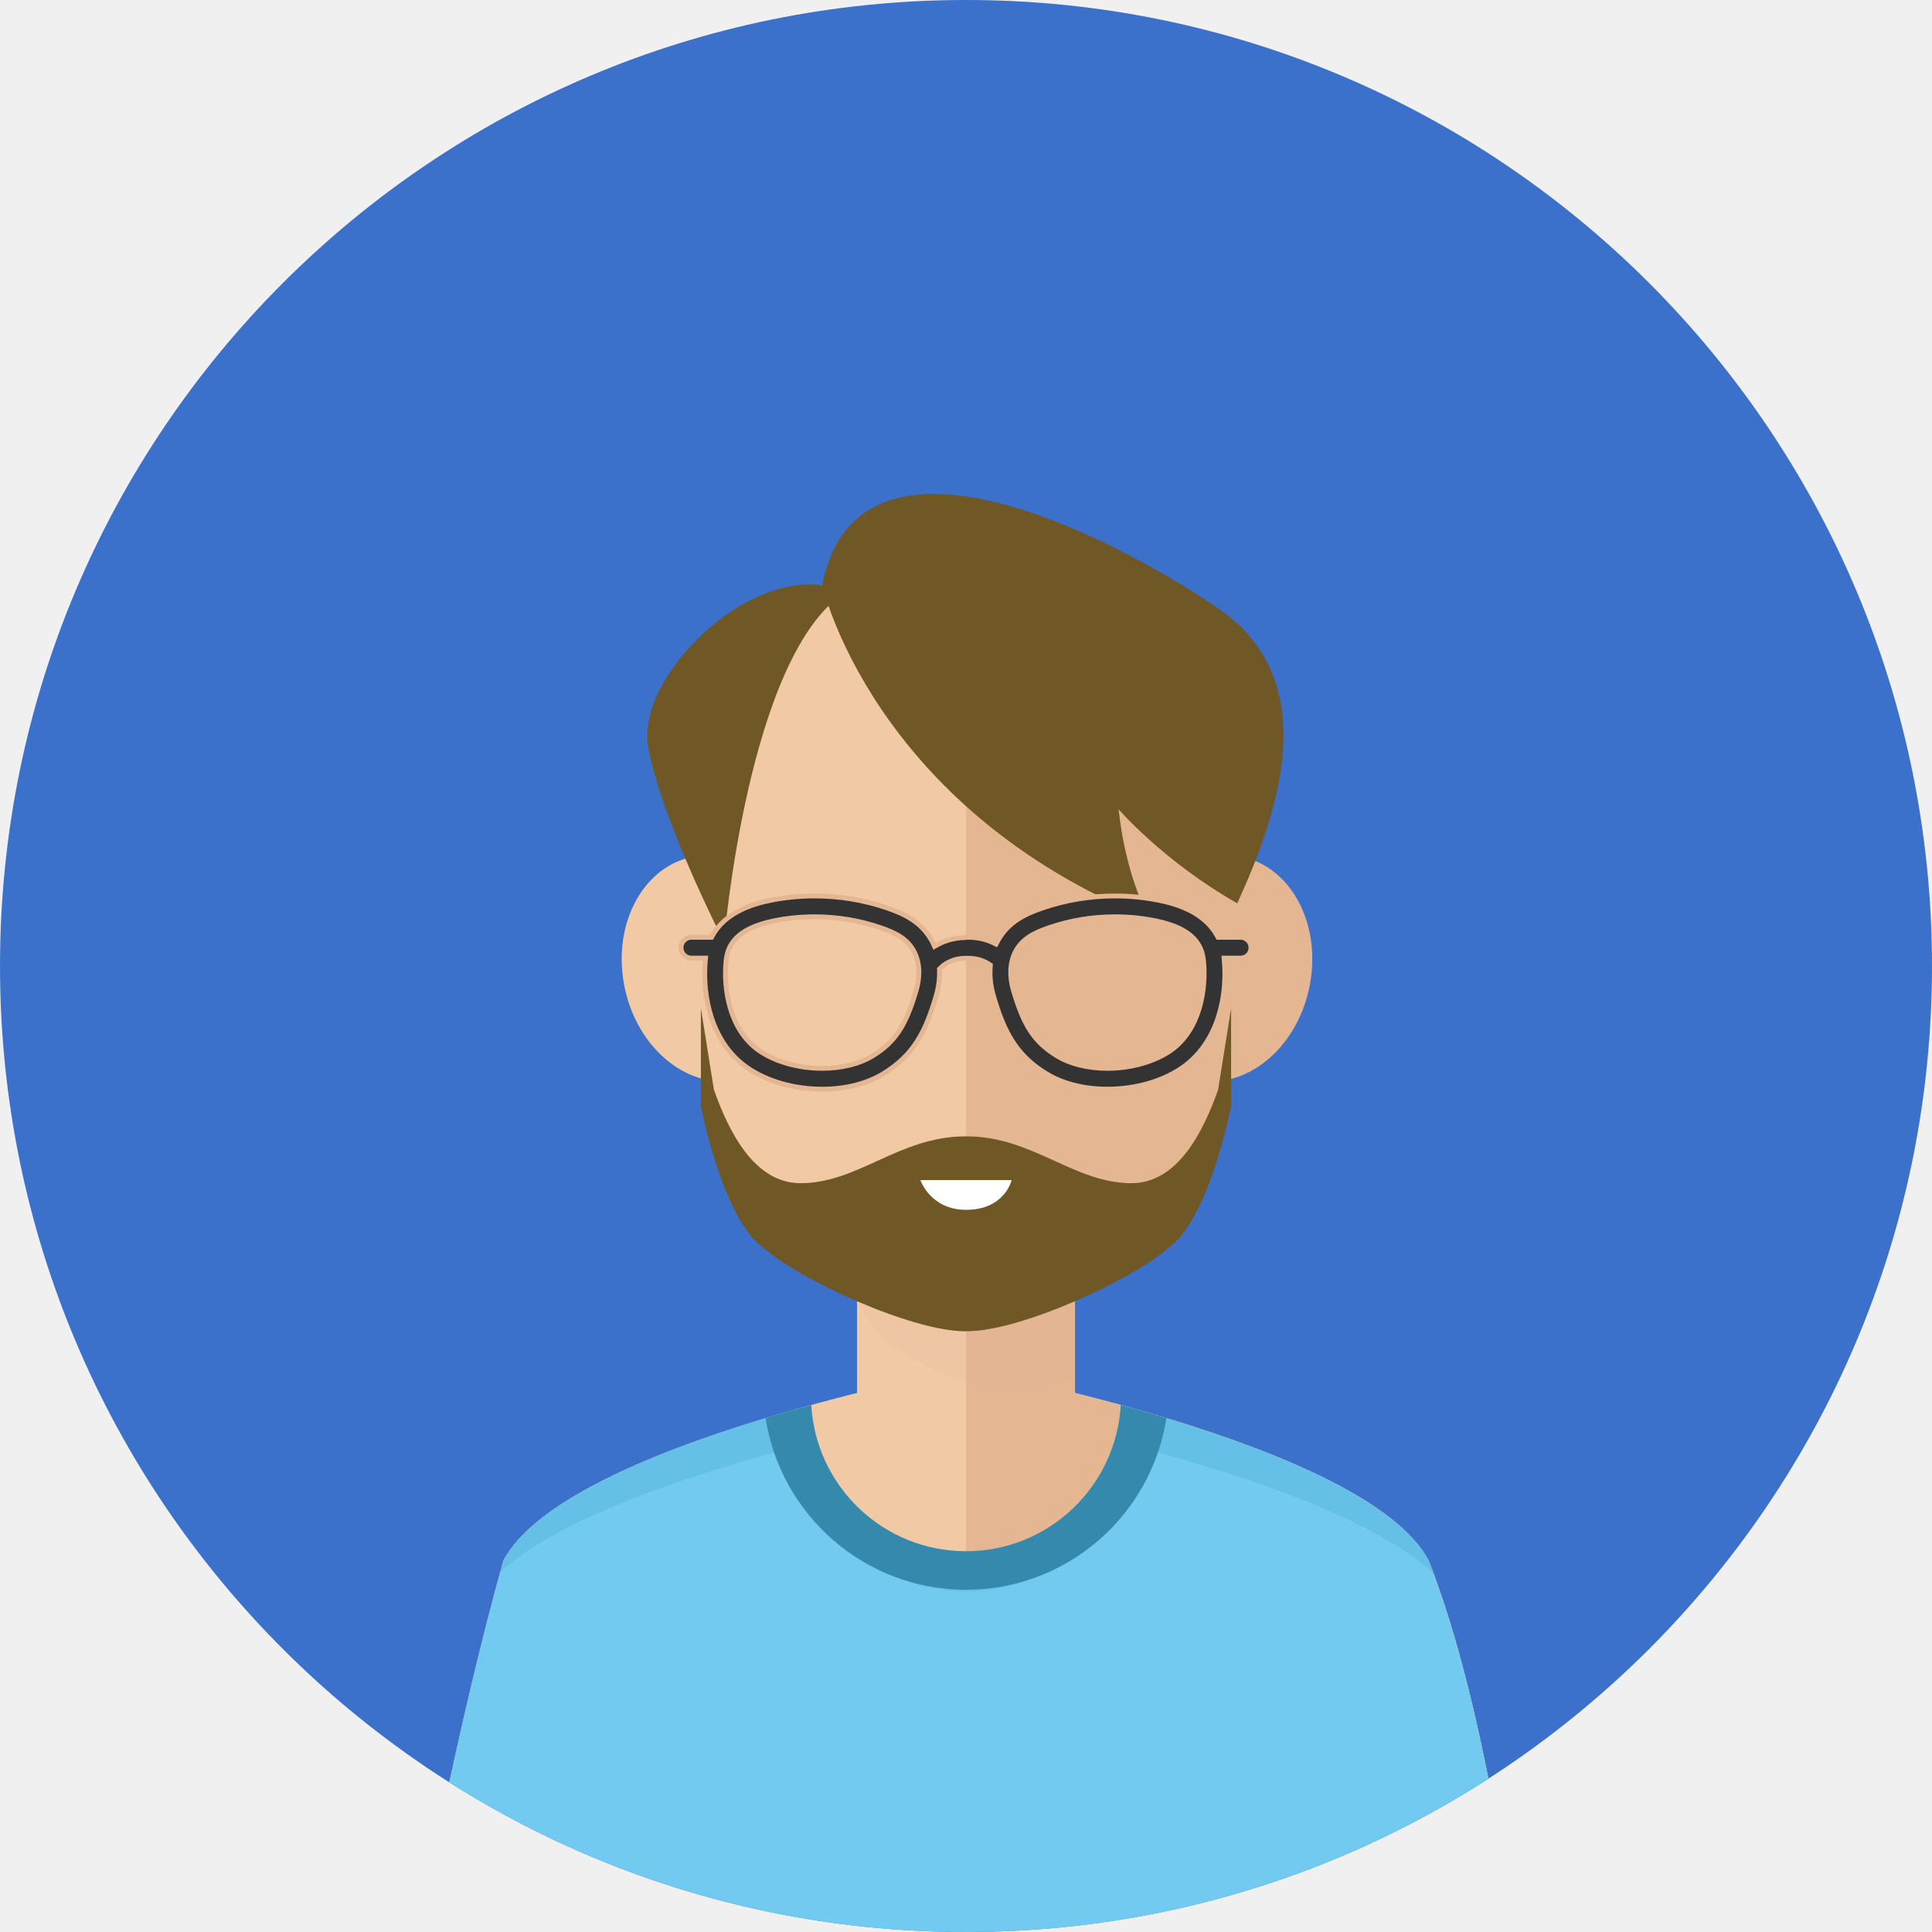
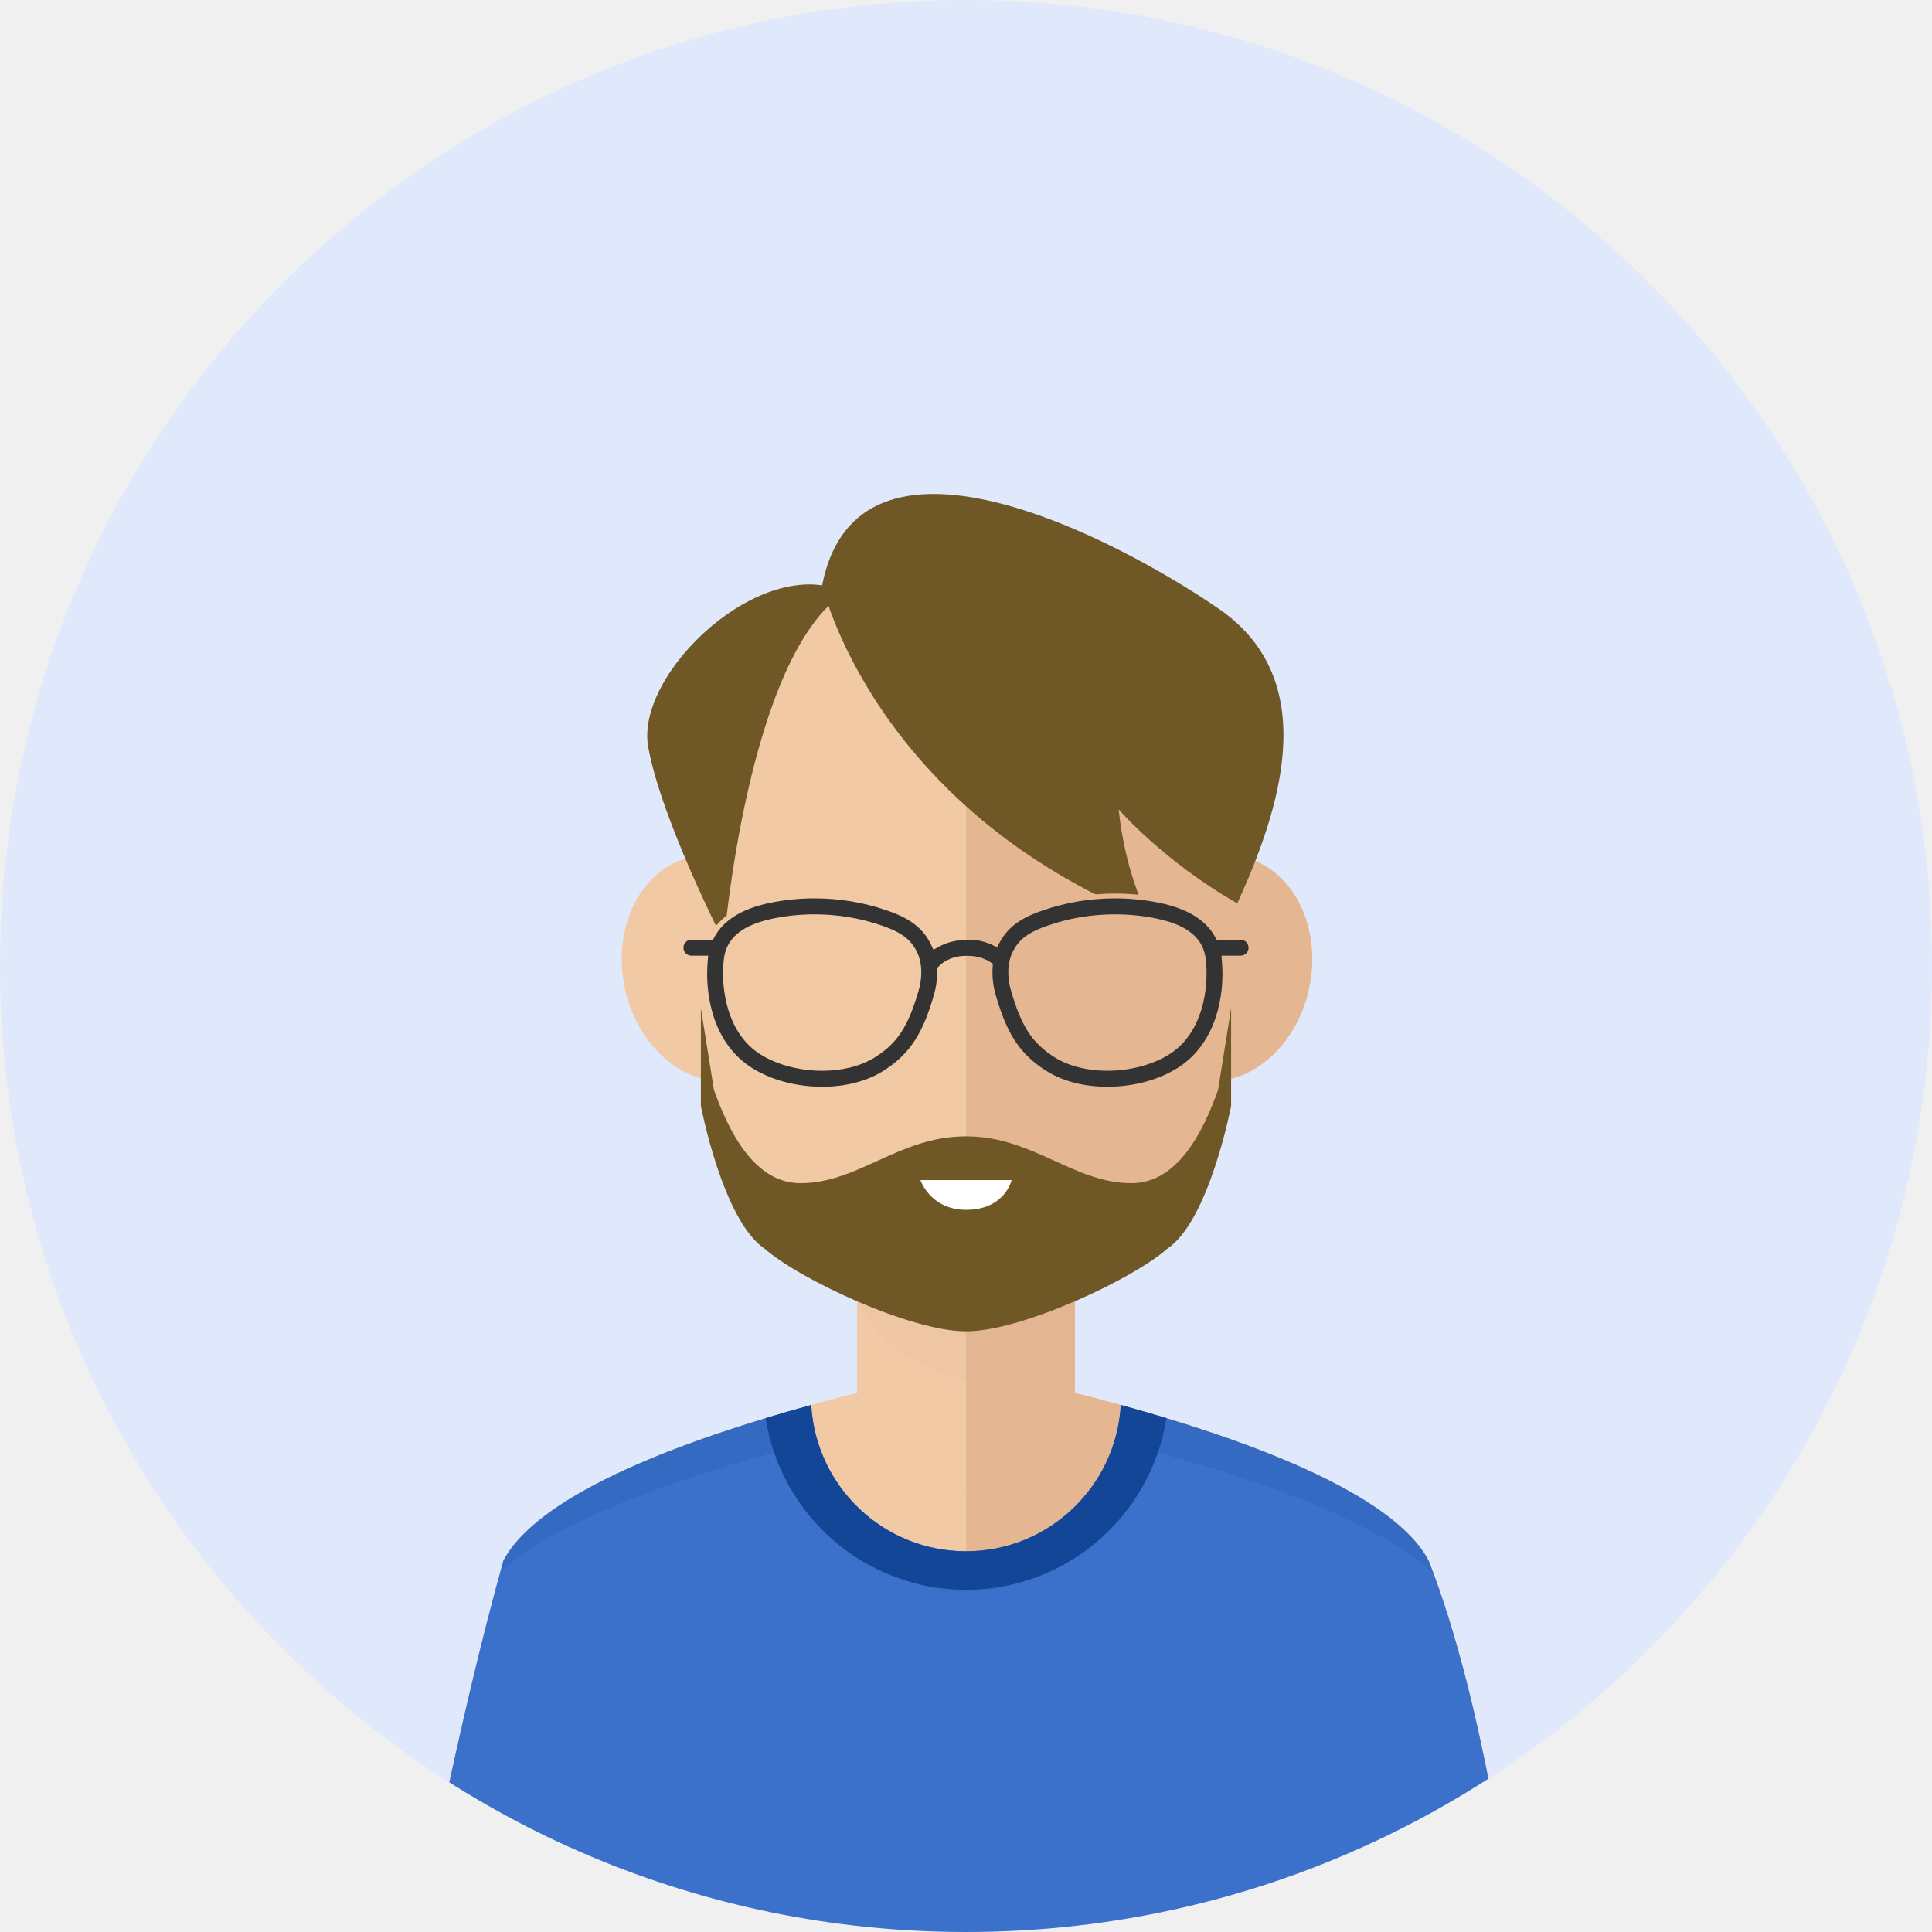
<svg xmlns="http://www.w3.org/2000/svg" width="800" height="800" viewBox="0 0 800 800" fill="none">
  <g clip-path="url(#clip0_1539_40668)">
-     <path d="M400.003 799.995C620.915 799.995 800 620.91 800 399.997C800 179.085 620.915 0 400.003 0C179.09 0 0.005 179.085 0.005 399.997C0.005 620.91 179.09 799.995 400.003 799.995Z" fill="#3B71CA" />
+     <path d="M400.003 799.995C620.915 799.995 800 620.91 800 399.997C800 179.085 620.915 0 400.003 0C179.09 0 0.005 179.085 0.005 399.997C0.005 620.91 179.09 799.995 400.003 799.995Z" fill="#DFE9FB" />
    <mask id="mask0_1539_40668" style="mask-type:luminance" maskUnits="userSpaceOnUse" x="0" y="0" width="800" height="800">
      <path d="M400.003 799.995C620.915 799.995 800 620.91 800 399.997C800 179.085 620.915 0 400.003 0C179.09 0 0.005 179.085 0.005 399.997C0.005 620.91 179.09 799.995 400.003 799.995Z" fill="white" />
    </mask>
    <g mask="url(#mask0_1539_40668)">
      <path d="M591.563 646.19C565.779 597.38 400.003 566.75 400.003 566.75C400.003 566.75 234.226 597.38 208.442 646.19C189.383 713.927 173.441 799.992 173.441 799.992H400.003H626.564C626.564 799.992 615.794 707.71 591.563 646.19Z" fill="#F1C9A5" />
      <path d="M400.002 566.75C400.002 566.75 565.779 597.38 591.563 646.19C615.8 707.71 626.564 799.992 626.564 799.992H400.002V566.75Z" fill="#E4B692" />
      <path d="M445.132 467.516H354.873V618.571H445.132V467.516Z" fill="#F1C9A5" />
      <path d="M445.132 467.516H400.002V618.571H445.132V467.516Z" fill="#E4B692" />
      <path opacity="0.1" d="M354.873 537.512C362.99 560.815 395.748 574.171 419.807 574.171C428.511 574.171 436.976 572.712 445.132 570.043V467.516H354.873V537.512Z" fill="#DDAC8C" />
      <path d="M516.046 372.203C516.046 277.854 464.092 224.203 400.003 224.203C335.913 224.203 283.959 277.854 283.959 372.203C283.959 499.111 335.913 543.047 400.003 543.047C464.086 543.047 516.046 493.822 516.046 372.203Z" fill="#F1C9A5" />
      <path d="M498.38 447.627C477.343 445.428 463.141 422.761 466.706 397.032C470.226 371.282 490.146 352.162 511.195 354.35C532.221 356.539 546.4 379.195 542.852 404.945C539.321 430.702 519.417 449.805 498.38 447.627Z" fill="#E4B692" />
      <path d="M257.976 404.953C254.423 379.203 268.608 356.546 289.623 354.358C310.676 352.17 330.603 371.284 334.134 397.04C337.687 422.769 323.469 445.436 302.448 447.635C281.406 449.807 261.501 430.704 257.976 404.953Z" fill="#F1C9A5" />
      <path d="M516.046 372.203C516.046 277.854 464.092 224.203 400.002 224.203V543.047C464.086 543.047 516.046 493.822 516.046 372.203Z" fill="#E4B692" />
      <path d="M504.387 451.284C498.142 468.834 487.582 489.932 468.502 489.932C444.652 489.932 427.593 470.547 400.235 470.547C400.157 470.547 400.086 470.558 400.008 470.558C399.925 470.558 399.853 470.547 399.771 470.547C372.417 470.547 355.364 489.932 331.504 489.932C312.423 489.932 301.868 468.834 295.624 451.284L290.22 417.477V457.932C290.22 457.932 299.288 505.576 316.689 517.086C330.863 529.68 377.131 551.253 399.759 551.253C399.837 551.253 399.92 551.242 400.003 551.242C400.08 551.242 400.157 551.253 400.229 551.253H400.24C422.874 551.253 469.143 529.685 483.311 517.086C500.712 505.576 509.78 457.932 509.78 457.932V417.477L504.387 451.284Z" fill="#705726" />
      <path d="M340.453 242.215C340.453 242.215 361.077 334.072 476 380.539C465.191 360.005 463.229 335.149 463.229 335.149C463.229 335.149 481.891 356.765 512.335 374.057C529.036 337.319 548.681 282.2 504.482 251.944C460.284 221.681 355.186 167.639 340.453 242.215Z" fill="#705726" />
      <path d="M299.777 390C299.777 390 309.505 271.458 350 245.234C315.457 228.798 262.816 278.831 268.412 309.369C274.015 339.914 299.777 390 299.777 390Z" fill="#705726" />
-       <path d="M591.563 646.199C576.5 617.696 513.747 595.41 464.108 581.789C462.163 615.552 434.258 642.353 400.003 642.353C365.753 642.353 337.842 615.552 335.902 581.789C286.263 595.41 223.506 617.696 208.442 646.199C189.383 713.935 173.441 800.001 173.441 800.001H400.003H626.564C626.564 800.001 615.794 707.719 591.563 646.199Z" fill="#72CAF0" />
-       <path opacity="0.2" d="M332.183 598.367C334.239 632.13 363.764 658.931 399.997 658.931C436.236 658.931 465.755 632.13 467.811 598.367C513.305 610.165 569.155 628.477 593.646 651.692C592.961 649.835 592.265 648 591.552 646.199C576.488 617.696 513.736 595.41 464.097 581.789C462.152 615.552 434.246 642.353 399.991 642.353C365.742 642.353 337.83 615.552 335.891 581.789C286.252 595.41 223.494 617.696 208.431 646.199C207.983 647.796 207.535 649.415 207.088 651.029C231.954 628.135 287.125 610.048 332.183 598.367Z" fill="#2D94C1" />
-       <path d="M317.02 587.227C323.308 627.455 358.011 658.267 400.002 658.267C441.994 658.267 476.696 627.455 482.985 587.227C476.569 585.281 470.236 583.469 464.108 581.789C462.163 615.552 434.257 642.353 400.002 642.353C365.753 642.353 337.842 615.552 335.902 581.789C329.768 583.469 323.436 585.281 317.02 587.227Z" fill="#3589AD" />
+       <path d="M591.563 646.199C576.5 617.696 513.747 595.41 464.108 581.789C462.163 615.552 434.258 642.353 400.003 642.353C365.753 642.353 337.842 615.552 335.902 581.789C286.263 595.41 223.506 617.696 208.442 646.199C189.383 713.935 173.441 800.001 173.441 800.001H400.003H626.564C626.564 800.001 615.794 707.719 591.563 646.199Z" fill="#3B71CA" />
+       <path opacity="0.2" d="M332.183 598.367C334.239 632.13 363.764 658.931 399.997 658.931C436.236 658.931 465.755 632.13 467.811 598.367C513.305 610.165 569.155 628.477 593.646 651.692C592.961 649.835 592.265 648 591.552 646.199C576.488 617.696 513.736 595.41 464.097 581.789C462.152 615.552 434.246 642.353 399.991 642.353C365.742 642.353 337.83 615.552 335.891 581.789C286.252 595.41 223.494 617.696 208.431 646.199C207.983 647.796 207.535 649.415 207.088 651.029C231.954 628.135 287.125 610.048 332.183 598.367Z" fill="#1D51A6" />
+       <path d="M317.02 587.227C323.308 627.455 358.011 658.267 400.002 658.267C441.994 658.267 476.696 627.455 482.985 587.227C476.569 585.281 470.236 583.469 464.108 581.789C462.163 615.552 434.257 642.353 400.002 642.353C365.753 642.353 337.842 615.552 335.902 581.789C329.768 583.469 323.436 585.281 317.02 587.227Z" fill="#144698" />
      <path d="M418.885 488.66C418.885 488.66 416.122 500.961 400.003 500.961C385.265 500.961 381.121 488.66 381.121 488.66H418.885Z" fill="white" />
    </g>
    <path d="M504.071 387.59L504.355 388.115H504.952H513.703C516.068 388.115 517.994 390.043 518 392.423C517.999 394.804 516.074 396.73 513.71 396.73H507.95H506.858L506.954 397.819C508.272 412.689 504.368 431.707 489.754 441.986C481.64 447.69 470.269 450.997 458.56 450.997C448.647 450.997 439.744 448.67 432.792 444.321L432.262 445.169L432.792 444.321C420.477 436.619 415.637 426.923 411.397 412.472L411.397 412.472C410.165 408.276 409.735 404.124 410.051 400.209L410.098 399.623L409.608 399.297C407.992 398.22 405.037 396.761 400.849 396.809C400.845 396.808 400.829 396.807 400.788 396.801C400.78 396.8 400.76 396.798 400.739 396.795C400.72 396.792 400.7 396.789 400.685 396.787C400.644 396.782 400.591 396.775 400.533 396.771L400.453 396.765L400.374 396.771C400.275 396.779 400.175 396.795 400.132 396.8C400.105 396.804 400.088 396.806 400.075 396.808C400.072 396.808 400.069 396.808 400.067 396.808C393.835 396.743 390.38 399.935 389.925 400.379L389.881 400.422L389.842 400.47C389.739 400.599 389.619 400.705 389.423 400.879C389.402 400.897 389.38 400.917 389.357 400.937L389.007 401.248L389.022 401.716C389.131 405.188 388.686 408.815 387.61 412.475L387.61 412.476C383.371 426.927 378.526 436.623 366.218 444.325C359.266 448.674 350.36 451 340.447 451C328.738 451 317.368 447.694 309.254 441.99C294.639 431.711 290.735 412.693 292.056 397.822L292.153 396.734H291.06H286.29C283.925 396.734 282 394.807 282 392.424C282 390.043 283.925 388.115 286.291 388.112H294.052H294.649L294.932 387.587C298.856 380.312 306.744 375.304 318.836 372.846L318.658 371.972L318.836 372.846C324.863 371.621 331.069 371 337.279 371C347.597 371 357.721 372.678 367.374 375.982L367.374 375.982C374.708 378.492 381.853 381.905 386.126 390.083C386.181 390.187 386.232 390.302 386.293 390.444C386.303 390.466 386.312 390.489 386.323 390.513C386.374 390.633 386.435 390.774 386.5 390.912L386.961 391.884L387.897 391.353C390.742 389.739 394.693 388.317 399.626 388.234L399.723 388.233L399.819 388.212C400.109 388.15 400.402 388.115 400.697 388.115H400.698H400.698H400.699H400.7H400.701H400.702H400.702H400.703H400.704H400.705H400.705H400.706H400.707H400.708H400.708H400.709H400.71H400.711H400.711H400.712H400.713H400.714H400.714H400.715H400.716H400.717H400.717H400.718H400.719H400.72H400.72H400.721H400.722H400.723H400.724H400.724H400.725H400.726H400.727H400.727H400.728H400.729H400.73H400.73H400.731H400.732H400.733H400.733H400.734H400.735H400.736H400.736H400.737H400.738H400.739H400.739H400.74H400.741H400.742H400.743H400.743H400.744H400.745H400.746H400.746H400.747H400.748H400.749H400.749H400.75H400.751H400.752H400.752H400.753H400.754H400.755H400.755H400.756H400.757H400.758H400.759H400.759H400.76H400.761H400.762H400.762H400.763H400.764H400.765H400.765H400.766H400.767H400.768H400.768H400.769H400.77H400.771H400.771H400.772H400.773H400.774H400.775H400.775H400.776H400.777H400.778H400.778H400.779H400.78H400.781H400.781H400.782H400.783H400.784H400.784H400.785H400.786H400.787H400.788H400.788H400.789H400.79H400.791H400.791H400.792H400.793H400.794H400.794H400.795H400.796H400.797H400.797H400.798H400.799H400.8H400.801H400.801H400.802H400.803H400.804H400.804H400.805H400.806H400.807H400.807H400.808H400.809H400.81H400.81H400.811H400.812H400.813H400.814H400.814H400.815H400.816H400.817H400.817H400.818H400.819H400.82H400.82H400.821H400.822H400.823H400.823H400.824H400.825H400.826H400.827H400.827H400.828H400.829H400.83H400.83H400.831H400.832H400.833H400.833H400.834H400.835H400.836H400.837H400.837H400.838H400.839H400.84H400.84H400.841H400.842H400.843H400.843H400.844H400.845H400.846H400.846H400.847H400.848H400.849H400.85H400.85H400.851H400.852H400.853H400.853H400.854H400.855H400.856H400.856H400.857H400.858H400.859H400.859H400.86H400.861H400.862H400.863H400.863H400.864H400.865H400.866H400.866H400.867H400.868H400.869H400.869H400.87H400.871H400.872H400.873H400.873H400.874H400.875H400.876H400.876H400.877H400.878H400.879H400.879H400.88H400.881H400.882H400.883H400.883H400.884H400.885H400.886H400.886H400.887H400.888H400.889H400.889H400.89H400.891H400.892H400.892H400.893H400.894H400.895H400.896H400.896H400.897H400.898H400.899H400.899H400.9H400.901H400.902H400.902H400.903H400.904H400.905H400.906H400.906H400.907H400.908H400.909H400.909H400.91H400.911H400.912H400.912H400.913H400.914H400.915H400.915H400.916H400.917H400.918H400.919H400.919H400.92H400.921H400.922H400.922H400.923H400.924H400.925H400.925H400.926H400.927H400.928H400.929H400.929H400.93H400.931H400.932H400.932H400.933H400.934H400.935H400.935H400.936H400.937H400.938H400.938H400.939H400.94H400.941H400.942H400.942H400.943H400.944H400.945H400.945H400.946H400.947H400.948H400.948H400.949H400.95H400.951H400.952H400.952H400.953H400.954H400.955H400.955H400.956H400.957H400.958H400.958H400.959H400.96H400.961H400.961H400.962H400.963H400.964H400.965H400.965H400.966H400.967H400.968H400.968H400.969H400.97H400.971H400.971H400.972H400.973H400.974H400.974H400.975H400.976H400.977H400.978H400.978H400.979H400.98H400.981H400.981H400.982H400.983H400.984H400.984H400.985H400.986H400.987H400.987H400.988H400.989H400.99H400.991H400.991H400.992H400.993H400.994H400.994H400.995H400.996H400.997H400.997H400.998H400.999H401H401H401.001H401.002H401.003H401.004H401.004H401.005H401.006H401.007H401.007H401.008H401.009H401.01H401.01H401.011H401.012H401.013H401.013H401.014H401.015H401.016H401.017H401.017H401.018H401.019H401.02H401.02H401.021H401.022H401.023H401.023H401.024H401.025H401.026H401.026H401.027H401.028H401.029H401.029H401.03H401.031H401.032H401.033H401.033H401.034H401.035H401.036H401.036H401.037H401.038H401.039H401.039H401.04H401.041H401.042H401.042H401.043H401.044H401.045H401.045H401.046H401.047H401.048H401.049H401.049H401.05H401.051H401.052H401.052H401.053H401.054H401.055H401.055H401.056H401.057H401.058H401.058H401.059H401.06H401.061H401.061H401.062H401.063H401.064H401.064H401.065H401.066H401.067H401.067H401.068H401.069H401.07H401.071H401.071H401.072H401.073H401.074H401.074H401.075H401.076H401.077H401.077H401.078H401.079H401.08H401.08H401.081H401.082H401.083H401.083H401.084H401.085H401.086H401.086H401.087H401.088C405.327 388.115 408.82 389.179 411.566 390.509L412.438 390.932L412.888 390.073C417.161 381.905 424.3 378.496 431.63 375.986L431.306 375.04L431.63 375.986C441.279 372.681 451.407 371.003 461.725 371.003C467.935 371.003 474.141 371.625 480.168 372.85L480.367 371.87L480.168 372.85C492.26 375.308 500.148 380.316 504.071 387.59ZM379.384 410.043L379.384 410.043C381.099 404.195 380.843 398.515 378.536 394.088L378.535 394.087C375.757 388.766 370.99 386.319 364.611 384.135L364.611 384.135C355.85 381.138 346.656 379.615 337.282 379.615C331.64 379.615 326.008 380.178 320.539 381.29L320.539 381.29C312.52 382.922 307.678 385.504 304.765 388.517C301.833 391.552 300.964 394.913 300.66 397.846L300.66 397.846C300.05 403.753 300.433 410.892 302.452 417.61C304.472 424.328 308.149 430.691 314.176 434.928C320.854 439.625 330.678 442.385 340.454 442.385C348.56 442.385 356.109 440.502 361.687 437.012C366.199 434.189 369.569 431.109 372.344 426.864C375.106 422.641 377.25 417.311 379.384 410.043ZM434.396 384.136L434.395 384.136C428.02 386.322 423.251 388.769 420.472 394.087C418.157 398.515 417.905 404.196 419.62 410.04C421.752 417.31 423.896 422.639 426.659 426.862C429.435 431.107 432.807 434.188 437.321 437.012C442.898 440.502 450.447 442.385 458.557 442.385C468.336 442.385 478.153 439.625 484.832 434.928C490.858 430.691 494.536 424.328 496.555 417.61C498.575 410.892 498.959 403.754 498.351 397.846L498.351 397.846C498.047 394.913 497.177 391.552 494.244 388.517C491.33 385.503 486.487 382.922 478.469 381.29L478.468 381.29C472.996 380.178 467.364 379.615 461.725 379.615C452.352 379.615 443.158 381.134 434.396 384.136Z" fill="#333333" stroke="#E4B692" stroke-width="2" />
+     <mask id="mask1_1539_40668" style="mask-type:alpha" maskUnits="userSpaceOnUse" x="274" y="355" width="126" height="137">
+       <rect x="274" y="355" width="126" height="137" fill="#D9D9D9" />
+     </mask>
+     <g mask="url(#mask1_1539_40668)">
+       <path d="M504.071 387.59L504.355 388.115H504.952H513.703C516.068 388.115 517.994 390.043 518 392.423C517.999 394.804 516.074 396.73 513.71 396.73H507.95H506.858L506.954 397.819C508.272 412.689 504.368 431.707 489.754 441.986C481.64 447.69 470.269 450.997 458.56 450.997C448.647 450.997 439.744 448.67 432.792 444.321L432.262 445.169L432.792 444.321C420.477 436.619 415.637 426.923 411.397 412.472L411.397 412.472C410.165 408.276 409.735 404.124 410.051 400.209L410.098 399.623L409.608 399.297C407.992 398.22 405.037 396.761 400.849 396.809C400.845 396.808 400.829 396.807 400.788 396.801C400.78 396.8 400.76 396.798 400.739 396.795C400.72 396.792 400.7 396.789 400.685 396.787C400.644 396.782 400.591 396.775 400.533 396.771L400.453 396.765L400.374 396.771C400.275 396.779 400.175 396.795 400.132 396.8C400.105 396.804 400.088 396.806 400.075 396.808C400.072 396.808 400.069 396.808 400.067 396.808C393.835 396.743 390.38 399.935 389.925 400.379L389.881 400.422L389.842 400.47C389.739 400.599 389.619 400.705 389.423 400.879C389.402 400.897 389.38 400.917 389.357 400.937L389.007 401.248L389.022 401.716C389.131 405.188 388.686 408.815 387.61 412.475L387.61 412.476C383.371 426.927 378.526 436.623 366.218 444.325C359.266 448.674 350.36 451 340.447 451C328.738 451 317.368 447.694 309.254 441.99C294.639 431.711 290.735 412.693 292.056 397.822L292.153 396.734H291.06H286.29C283.925 396.734 282 394.807 282 392.424C282 390.043 283.925 388.115 286.291 388.112H294.052H294.649L294.932 387.587C298.856 380.312 306.744 375.304 318.836 372.846L318.658 371.972L318.836 372.846C324.863 371.621 331.069 371 337.279 371C347.597 371 357.721 372.678 367.374 375.982L367.374 375.982C374.708 378.492 381.853 381.905 386.126 390.083C386.181 390.187 386.232 390.302 386.293 390.444C386.303 390.466 386.312 390.489 386.323 390.513C386.374 390.633 386.435 390.774 386.5 390.912L386.961 391.884L387.897 391.353C390.742 389.739 394.693 388.317 399.626 388.234L399.723 388.233L399.819 388.212C400.109 388.15 400.402 388.115 400.697 388.115H400.698H400.698H400.699H400.7H400.701H400.702H400.702H400.703H400.704H400.705H400.705H400.706H400.707H400.708H400.708H400.709H400.71H400.711H400.711H400.712H400.713H400.714H400.714H400.715H400.716H400.717H400.717H400.718H400.719H400.72H400.72H400.721H400.722H400.723H400.724H400.724H400.725H400.726H400.727H400.727H400.728H400.729H400.73H400.73H400.731H400.732H400.733H400.733H400.734H400.735H400.736H400.736H400.737H400.738H400.739H400.739H400.74H400.741H400.742H400.743H400.743H400.744H400.745H400.746H400.746H400.747H400.748H400.749H400.749H400.75H400.751H400.752H400.752H400.753H400.754H400.755H400.755H400.756H400.757H400.758H400.759H400.759H400.76H400.761H400.762H400.762H400.763H400.764H400.765H400.765H400.766H400.767H400.768H400.768H400.769H400.77H400.771H400.771H400.772H400.773H400.774H400.775H400.775H400.776H400.777H400.778H400.778H400.779H400.78H400.781H400.781H400.782H400.783H400.784H400.784H400.785H400.786H400.787H400.788H400.788H400.789H400.79H400.791H400.791H400.792H400.793H400.794H400.794H400.795H400.796H400.797H400.797H400.798H400.799H400.8H400.801H400.801H400.802H400.803H400.804H400.804H400.805H400.806H400.807H400.807H400.808H400.809H400.81H400.81H400.811H400.812H400.813H400.814H400.814H400.815H400.816H400.817H400.817H400.818H400.819H400.82H400.82H400.821H400.822H400.823H400.823H400.824H400.825H400.826H400.827H400.827H400.828H400.829H400.83H400.83H400.831H400.832H400.833H400.833H400.834H400.835H400.836H400.837H400.837H400.838H400.839H400.84H400.84H400.841H400.842H400.843H400.843H400.844H400.845H400.846H400.846H400.847H400.848H400.849H400.85H400.85H400.851H400.852H400.853H400.853H400.854H400.855H400.856H400.856H400.857H400.858H400.859H400.859H400.86H400.861H400.862H400.863H400.863H400.864H400.865H400.866H400.866H400.867H400.868H400.869H400.869H400.87H400.871H400.872H400.873H400.873H400.874H400.875H400.876H400.876H400.877H400.878H400.879H400.879H400.88H400.881H400.882H400.883H400.883H400.884H400.885H400.886H400.886H400.887H400.888H400.889H400.889H400.89H400.891H400.892H400.892H400.893H400.894H400.895H400.896H400.896H400.897H400.898H400.899H400.899H400.9H400.901H400.902H400.902H400.903H400.904H400.905H400.906H400.906H400.907H400.908H400.909H400.909H400.91H400.911H400.912H400.912H400.913H400.914H400.915H400.915H400.916H400.917H400.918H400.919H400.919H400.92H400.921H400.922H400.922H400.923H400.924H400.925H400.925H400.926H400.927H400.928H400.929H400.929H400.93H400.931H400.932H400.932H400.933H400.934H400.935H400.935H400.936H400.937H400.938H400.938H400.939H400.94H400.941H400.942H400.942H400.943H400.944H400.945H400.945H400.946H400.947H400.948H400.948H400.949H400.95H400.951H400.952H400.952H400.953H400.954H400.955H400.955H400.956H400.957H400.958H400.958H400.959H400.96H400.961H400.961H400.962H400.963H400.964H400.965H400.965H400.966H400.967H400.968H400.968H400.969H400.97H400.971H400.971H400.972H400.973H400.974H400.974H400.975H400.976H400.977H400.978H400.978H400.979H400.98H400.981H400.981H400.982H400.983H400.984H400.984H400.985H400.986H400.987H400.987H400.988H400.989H400.99H400.991H400.991H400.992H400.993H400.994H400.994H400.995H400.996H400.997H400.997H400.998H400.999H401H401H401.001H401.002H401.003H401.004H401.004H401.005H401.006H401.007H401.007H401.008H401.009H401.01H401.01H401.011H401.012H401.013H401.013H401.014H401.015H401.016H401.017H401.017H401.018H401.019H401.02H401.02H401.021H401.022H401.023H401.023H401.024H401.025H401.026H401.026H401.027H401.028H401.029H401.029H401.03H401.031H401.032H401.033H401.033H401.034H401.035H401.036H401.036H401.037H401.038H401.039H401.039H401.04H401.041H401.042H401.042H401.043H401.044H401.045H401.045H401.046H401.047H401.048H401.049H401.049H401.05H401.051H401.052H401.052H401.053H401.054H401.055H401.055H401.056H401.057H401.058H401.058H401.059H401.06H401.061H401.061H401.062H401.063H401.064H401.064H401.065H401.066H401.067H401.067H401.068H401.069H401.07H401.071H401.071H401.072H401.073H401.074H401.074H401.075H401.076H401.077H401.077H401.078H401.079H401.08H401.08H401.081H401.082H401.083H401.083H401.084H401.085H401.086H401.086H401.087H401.088C405.327 388.115 408.82 389.179 411.566 390.509L412.438 390.932L412.888 390.073C417.161 381.905 424.3 378.496 431.63 375.986L431.306 375.04L431.63 375.986C441.279 372.681 451.407 371.003 461.725 371.003C467.935 371.003 474.141 371.625 480.168 372.85L480.367 371.87L480.168 372.85C492.26 375.308 500.148 380.316 504.071 387.59ZM379.384 410.043L379.384 410.043C381.099 404.195 380.843 398.515 378.536 394.088L378.535 394.087C375.757 388.766 370.99 386.319 364.611 384.135L364.611 384.135C355.85 381.138 346.656 379.615 337.282 379.615C331.64 379.615 326.008 380.178 320.539 381.29L320.539 381.29C312.52 382.922 307.678 385.504 304.765 388.517C301.833 391.552 300.964 394.913 300.66 397.846L300.66 397.846C300.05 403.753 300.433 410.892 302.452 417.61C304.472 424.328 308.149 430.691 314.176 434.928C320.854 439.625 330.678 442.385 340.454 442.385C348.56 442.385 356.109 440.502 361.687 437.012C366.199 434.189 369.569 431.109 372.344 426.864C375.106 422.641 377.25 417.311 379.384 410.043ZM434.396 384.136L434.395 384.136C428.02 386.322 423.251 388.769 420.472 394.087C418.157 398.515 417.905 404.196 419.62 410.04C421.752 417.31 423.896 422.639 426.659 426.862C429.435 431.107 432.807 434.188 437.321 437.012C442.898 440.502 450.447 442.385 458.557 442.385C468.336 442.385 478.153 439.625 484.832 434.928C490.858 430.691 494.536 424.328 496.555 417.61C498.575 410.892 498.959 403.754 498.351 397.846L498.351 397.846C498.047 394.913 497.177 391.552 494.244 388.517C491.33 385.503 486.487 382.922 478.469 381.29L478.468 381.29C472.996 380.178 467.364 379.615 461.725 379.615C452.352 379.615 443.158 381.134 434.396 384.136Z" fill="#333333" stroke="#F1C9A5" stroke-width="2" />
+     </g>
  </g>
  <defs>
    <clipPath id="clip0_1539_40668">
      <rect width="800" height="800" fill="white" />
    </clipPath>
  </defs>
</svg>
